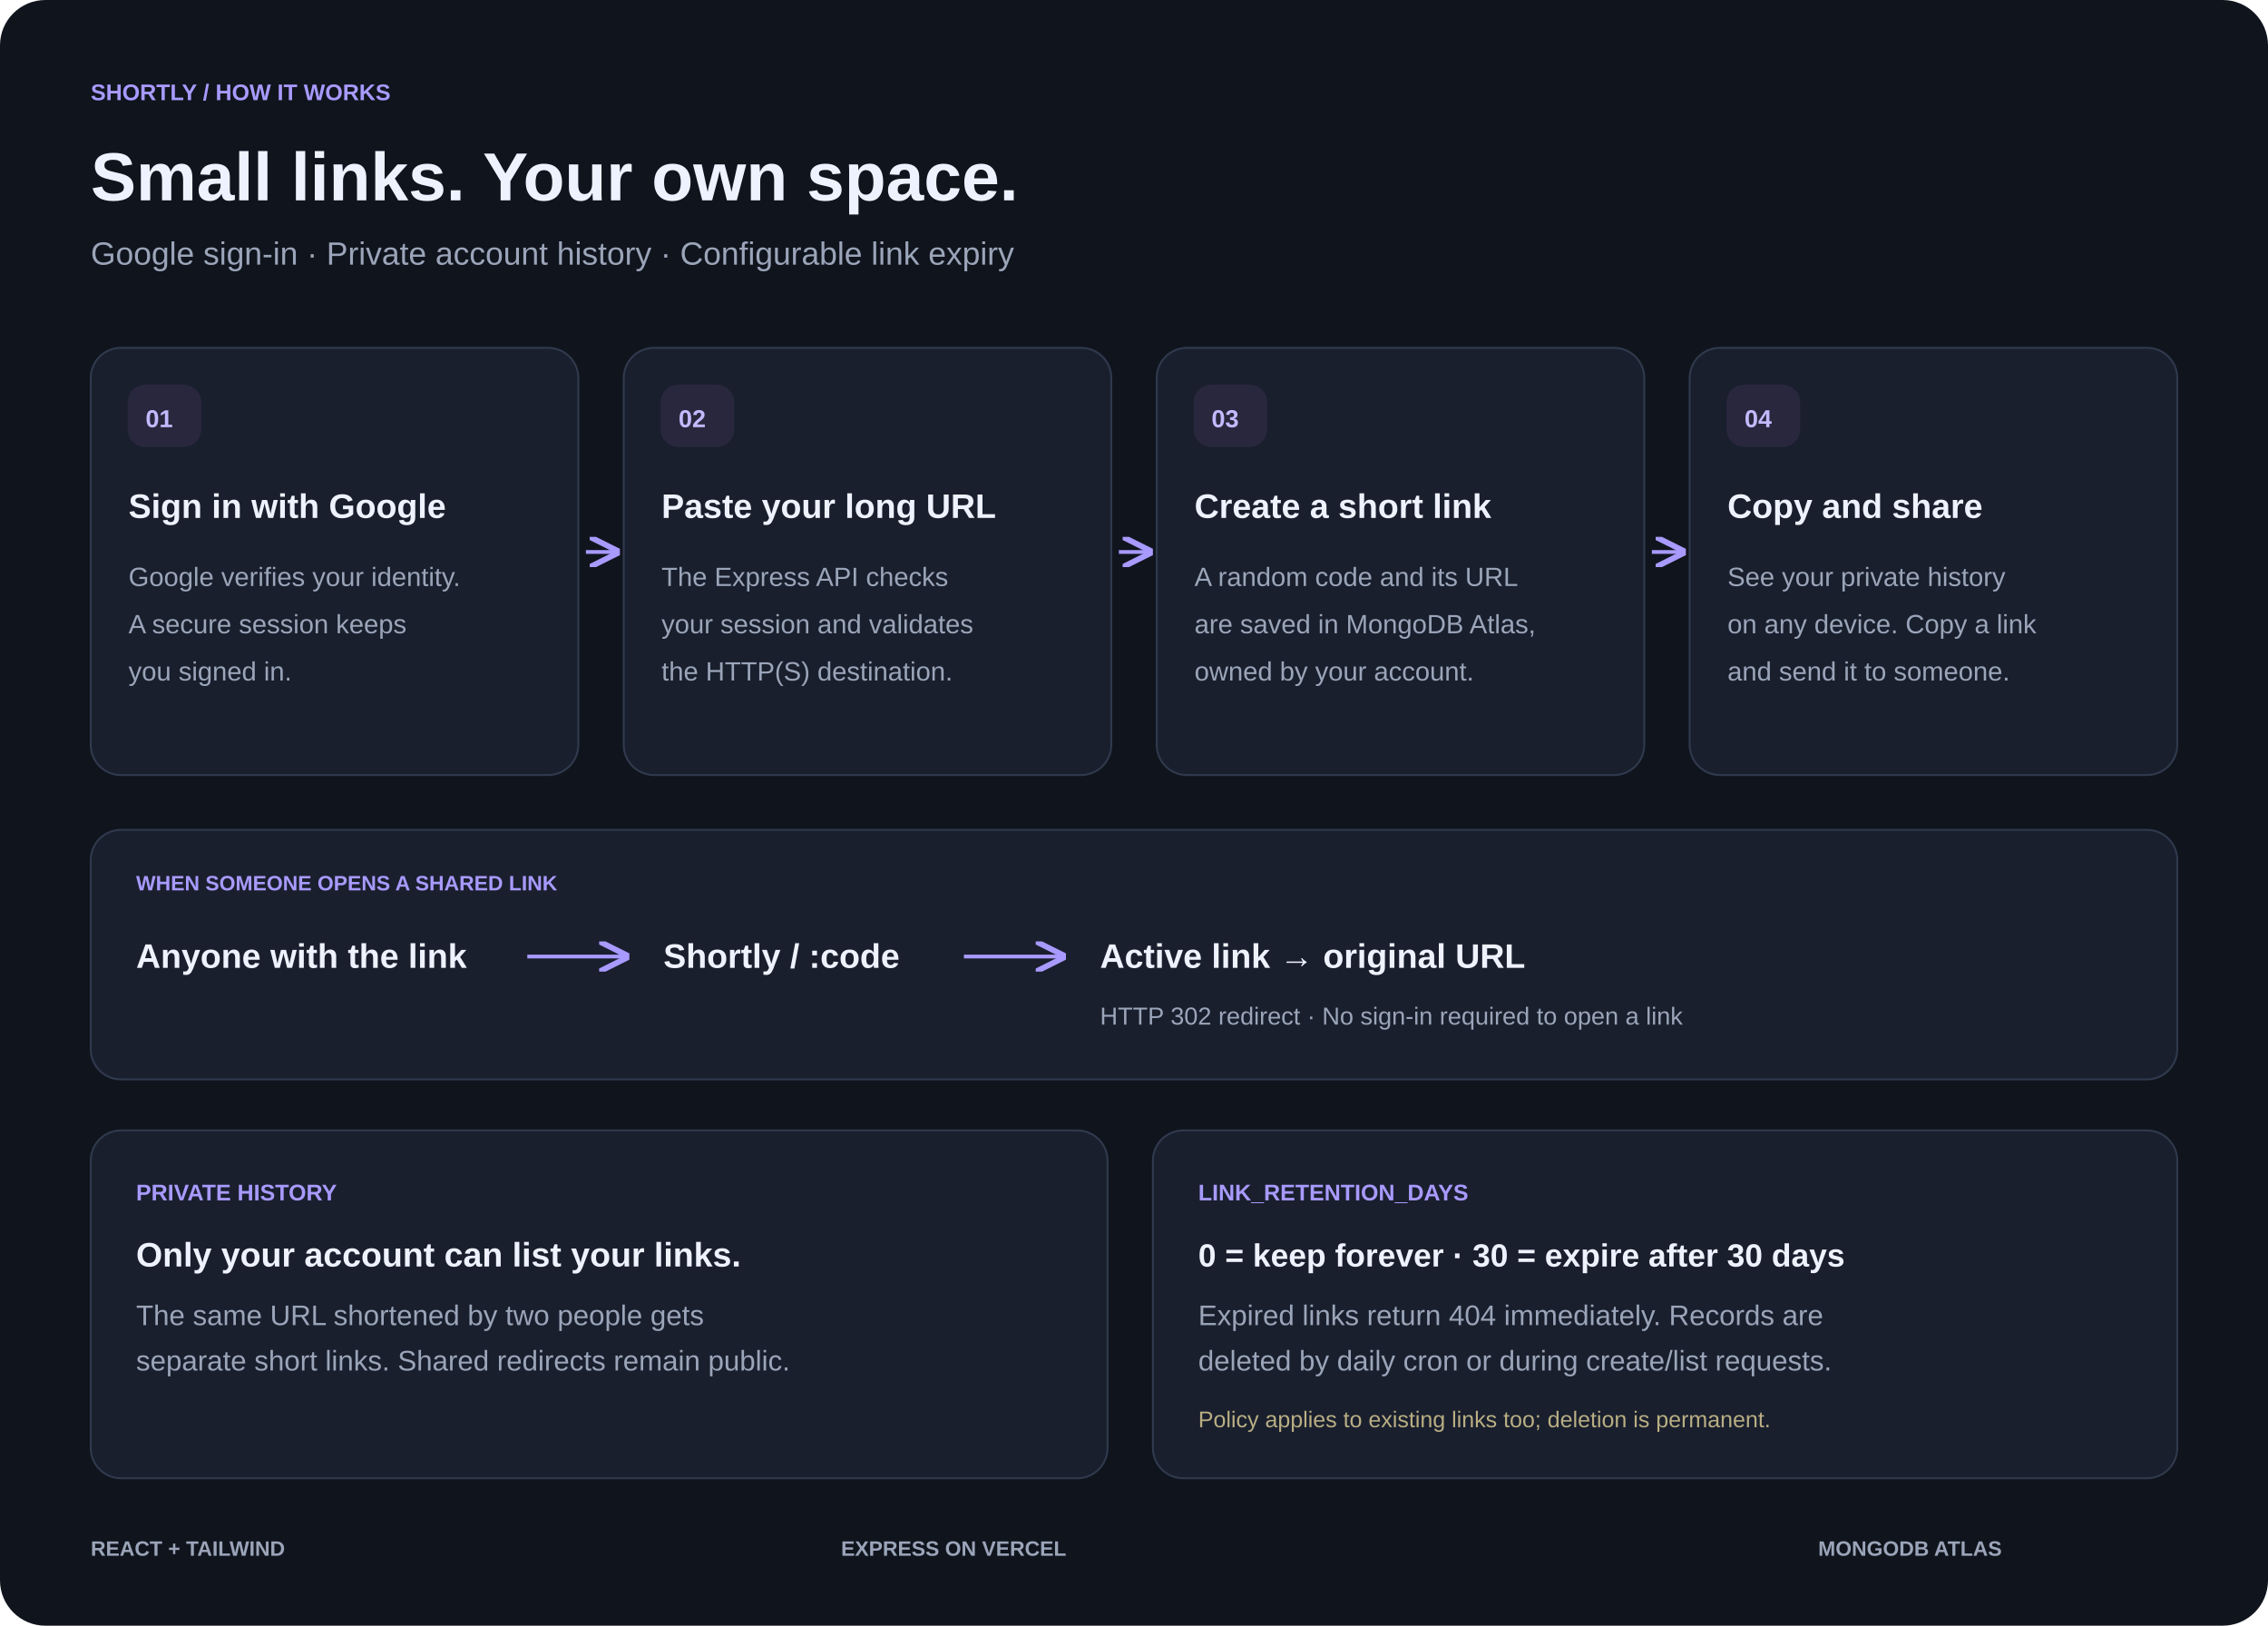
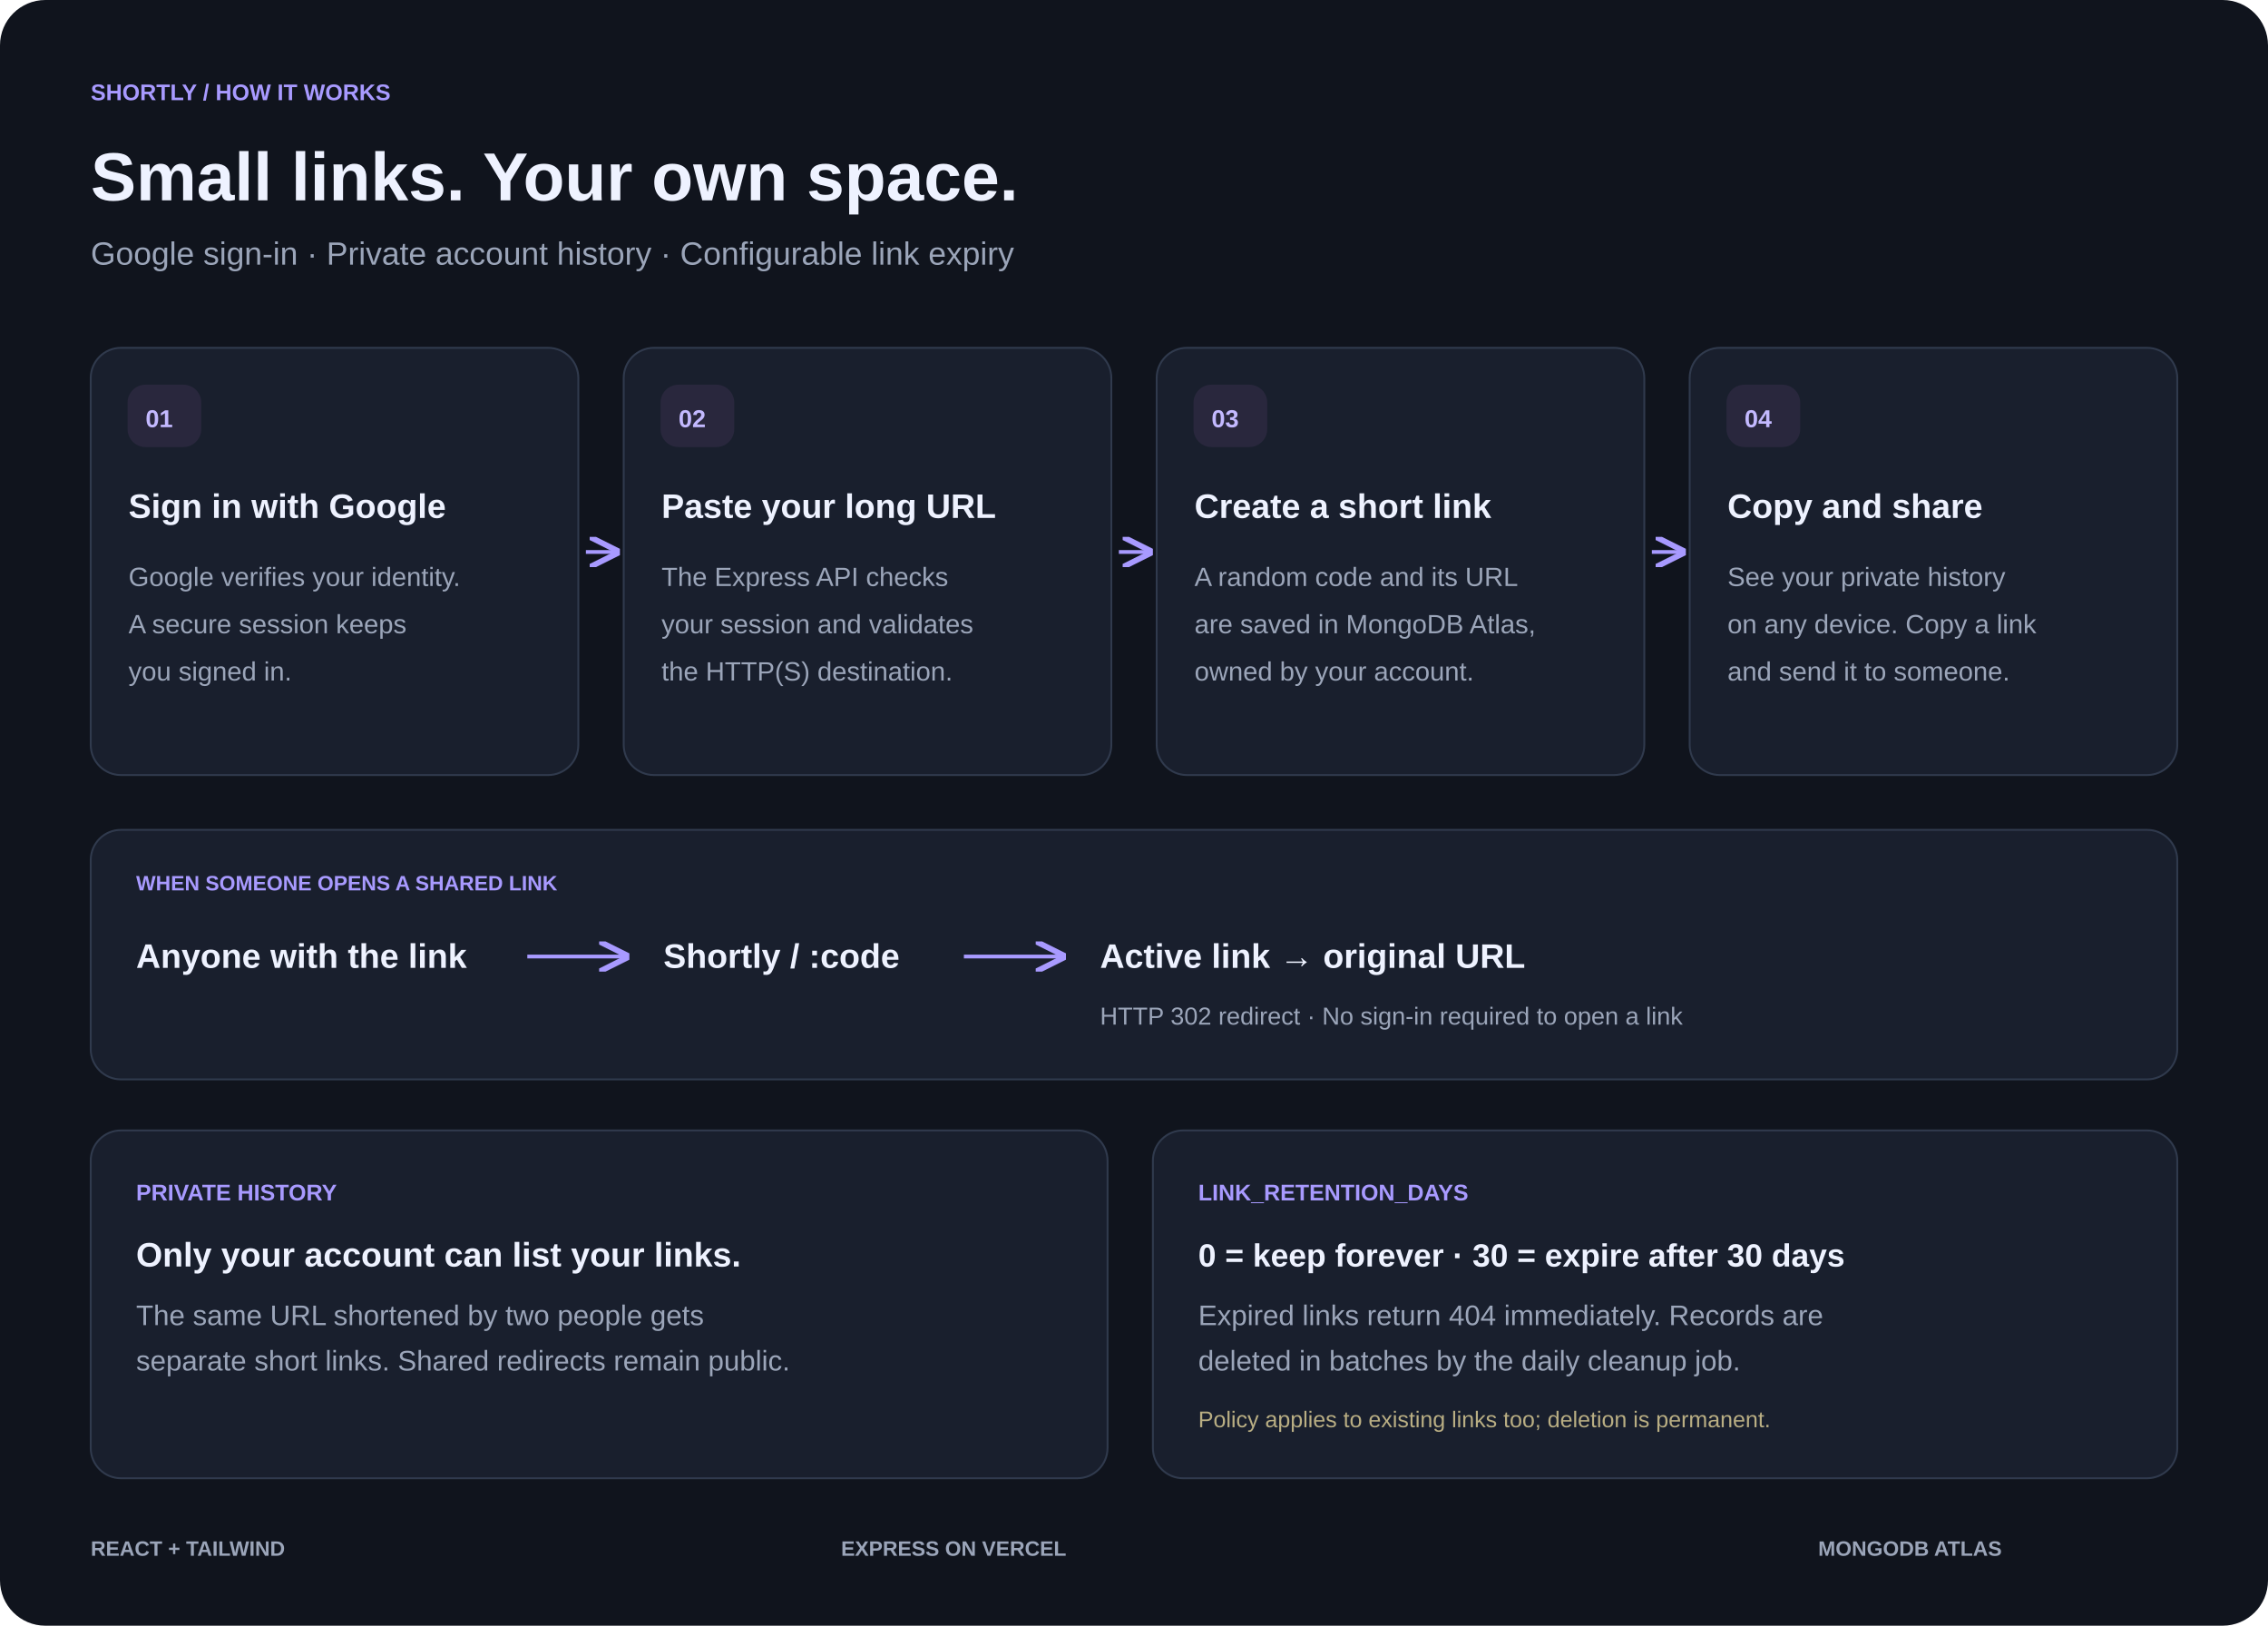
<svg xmlns="http://www.w3.org/2000/svg" width="1200" height="860" viewBox="0 0 1200 860" role="img" aria-labelledby="title desc">
  <defs>
    <marker id="arrow" markerWidth="8" markerHeight="8" refX="7" refY="4" orient="auto">
      <path d="m0 0 8 4-8 4" fill="none" stroke="#a89aff" stroke-width="1.5" />
    </marker>
  </defs>
  <rect width="1200" height="860" rx="24" fill="#10141d" />
  <g font-family="Arial, Helvetica, sans-serif">
    <text x="48" y="53" fill="#a89aff" font-size="12" font-weight="700">SHORTLY / HOW IT WORKS</text>
    <text x="48" y="106" fill="#eef2ff" font-size="36" font-weight="700">Small links. Your own space.</text>
    <text x="48" y="140" fill="#9ba5b9" font-size="17" font-weight="400">Google sign-in · Private account history · Configurable link expiry</text>
    <rect x="48" y="184" width="258" height="226" rx="16" fill="#191f2d" stroke="#303a4d" />
    <rect x="68" y="204" width="38" height="32" rx="9" fill="#29273d" stroke="#29273d" />
    <text x="77" y="226" fill="#c3b9ff" font-size="13" font-weight="700">01</text>
    <text x="68" y="274" fill="#eef2ff" font-size="18" font-weight="700">Sign in with Google</text>
    <text x="68" y="310" fill="#9ba5b9" font-size="14" font-weight="400">Google verifies your identity.</text>
    <text x="68" y="335" fill="#9ba5b9" font-size="14" font-weight="400">A secure session keeps</text>
    <text x="68" y="360" fill="#9ba5b9" font-size="14" font-weight="400">you signed in.</text>
    <path d="M310 292H326" fill="none" stroke="#a89aff" stroke-width="2" marker-end="url(#arrow)" />
    <rect x="330" y="184" width="258" height="226" rx="16" fill="#191f2d" stroke="#303a4d" />
    <rect x="350" y="204" width="38" height="32" rx="9" fill="#29273d" stroke="#29273d" />
    <text x="359" y="226" fill="#c3b9ff" font-size="13" font-weight="700">02</text>
    <text x="350" y="274" fill="#eef2ff" font-size="18" font-weight="700">Paste your long URL</text>
    <text x="350" y="310" fill="#9ba5b9" font-size="14" font-weight="400">The Express API checks</text>
    <text x="350" y="335" fill="#9ba5b9" font-size="14" font-weight="400">your session and validates</text>
    <text x="350" y="360" fill="#9ba5b9" font-size="14" font-weight="400">the HTTP(S) destination.</text>
    <path d="M592 292H608" fill="none" stroke="#a89aff" stroke-width="2" marker-end="url(#arrow)" />
    <rect x="612" y="184" width="258" height="226" rx="16" fill="#191f2d" stroke="#303a4d" />
    <rect x="632" y="204" width="38" height="32" rx="9" fill="#29273d" stroke="#29273d" />
    <text x="641" y="226" fill="#c3b9ff" font-size="13" font-weight="700">03</text>
    <text x="632" y="274" fill="#eef2ff" font-size="18" font-weight="700">Create a short link</text>
    <text x="632" y="310" fill="#9ba5b9" font-size="14" font-weight="400">A random code and its URL</text>
    <text x="632" y="335" fill="#9ba5b9" font-size="14" font-weight="400">are saved in MongoDB Atlas,</text>
    <text x="632" y="360" fill="#9ba5b9" font-size="14" font-weight="400">owned by your account.</text>
    <path d="M874 292H890" fill="none" stroke="#a89aff" stroke-width="2" marker-end="url(#arrow)" />
    <rect x="894" y="184" width="258" height="226" rx="16" fill="#191f2d" stroke="#303a4d" />
    <rect x="914" y="204" width="38" height="32" rx="9" fill="#29273d" stroke="#29273d" />
    <text x="923" y="226" fill="#c3b9ff" font-size="13" font-weight="700">04</text>
    <text x="914" y="274" fill="#eef2ff" font-size="18" font-weight="700">Copy and share</text>
    <text x="914" y="310" fill="#9ba5b9" font-size="14" font-weight="400">See your private history</text>
    <text x="914" y="335" fill="#9ba5b9" font-size="14" font-weight="400">on any device. Copy a link</text>
    <text x="914" y="360" fill="#9ba5b9" font-size="14" font-weight="400">and send it to someone.</text>
    <rect x="48" y="439" width="1104" height="132" rx="16" fill="#191f2d" stroke="#303a4d" />
    <text x="72" y="471" fill="#a89aff" font-size="11" font-weight="700">WHEN SOMEONE OPENS A SHARED LINK</text>
    <text x="72" y="512" fill="#eef2ff" font-size="18" font-weight="700">Anyone with the link</text>
    <path d="M279 506H331" fill="none" stroke="#a89aff" stroke-width="2" marker-end="url(#arrow)" />
    <text x="351" y="512" fill="#eef2ff" font-size="18" font-weight="700">Shortly / :code</text>
    <path d="M510 506H562" fill="none" stroke="#a89aff" stroke-width="2" marker-end="url(#arrow)" />
    <text x="582" y="512" fill="#eef2ff" font-size="18" font-weight="700">Active link → original URL</text>
    <text x="582" y="542" fill="#9ba5b9" font-size="13" font-weight="400">HTTP 302 redirect · No sign-in required to open a link</text>
    <rect x="48" y="598" width="538" height="184" rx="16" fill="#191f2d" stroke="#303a4d" />
    <rect x="610" y="598" width="542" height="184" rx="16" fill="#191f2d" stroke="#303a4d" />
    <text x="72" y="635" fill="#a89aff" font-size="12" font-weight="700">PRIVATE HISTORY</text>
    <text x="72" y="670" fill="#eef2ff" font-size="18" font-weight="700">Only your account can list your links.</text>
    <text x="72" y="701" fill="#9ba5b9" font-size="15" font-weight="400">The same URL shortened by two people gets</text>
    <text x="72" y="725" fill="#9ba5b9" font-size="15" font-weight="400">separate short links. Shared redirects remain public.</text>
    <text x="634" y="635" fill="#a89aff" font-size="12" font-weight="700">LINK_RETENTION_DAYS</text>
    <text x="634" y="670" fill="#eef2ff" font-size="17" font-weight="700">0 = keep forever    ·    30 = expire after 30 days</text>
    <text x="634" y="701" fill="#9ba5b9" font-size="15" font-weight="400">Expired links return 404 immediately. Records are</text>
-     <text x="634" y="725" fill="#9ba5b9" font-size="15" font-weight="400">deleted by daily cron or during create/list requests.</text>
+     <text x="634" y="725" fill="#9ba5b9" font-size="15" font-weight="400">deleted in batches by the daily cleanup job.</text>
    <text x="634" y="755" fill="#b9ae83" font-size="12" font-weight="400">Policy applies to existing links too; deletion is permanent.</text>
    <text x="48" y="823" fill="#9ba5b9" font-size="11" font-weight="700">REACT + TAILWIND</text>
    <text x="445" y="823" fill="#9ba5b9" font-size="11" font-weight="700">EXPRESS ON VERCEL</text>
    <text x="962" y="823" fill="#9ba5b9" font-size="11" font-weight="700">MONGODB ATLAS</text>
  </g>
</svg>
